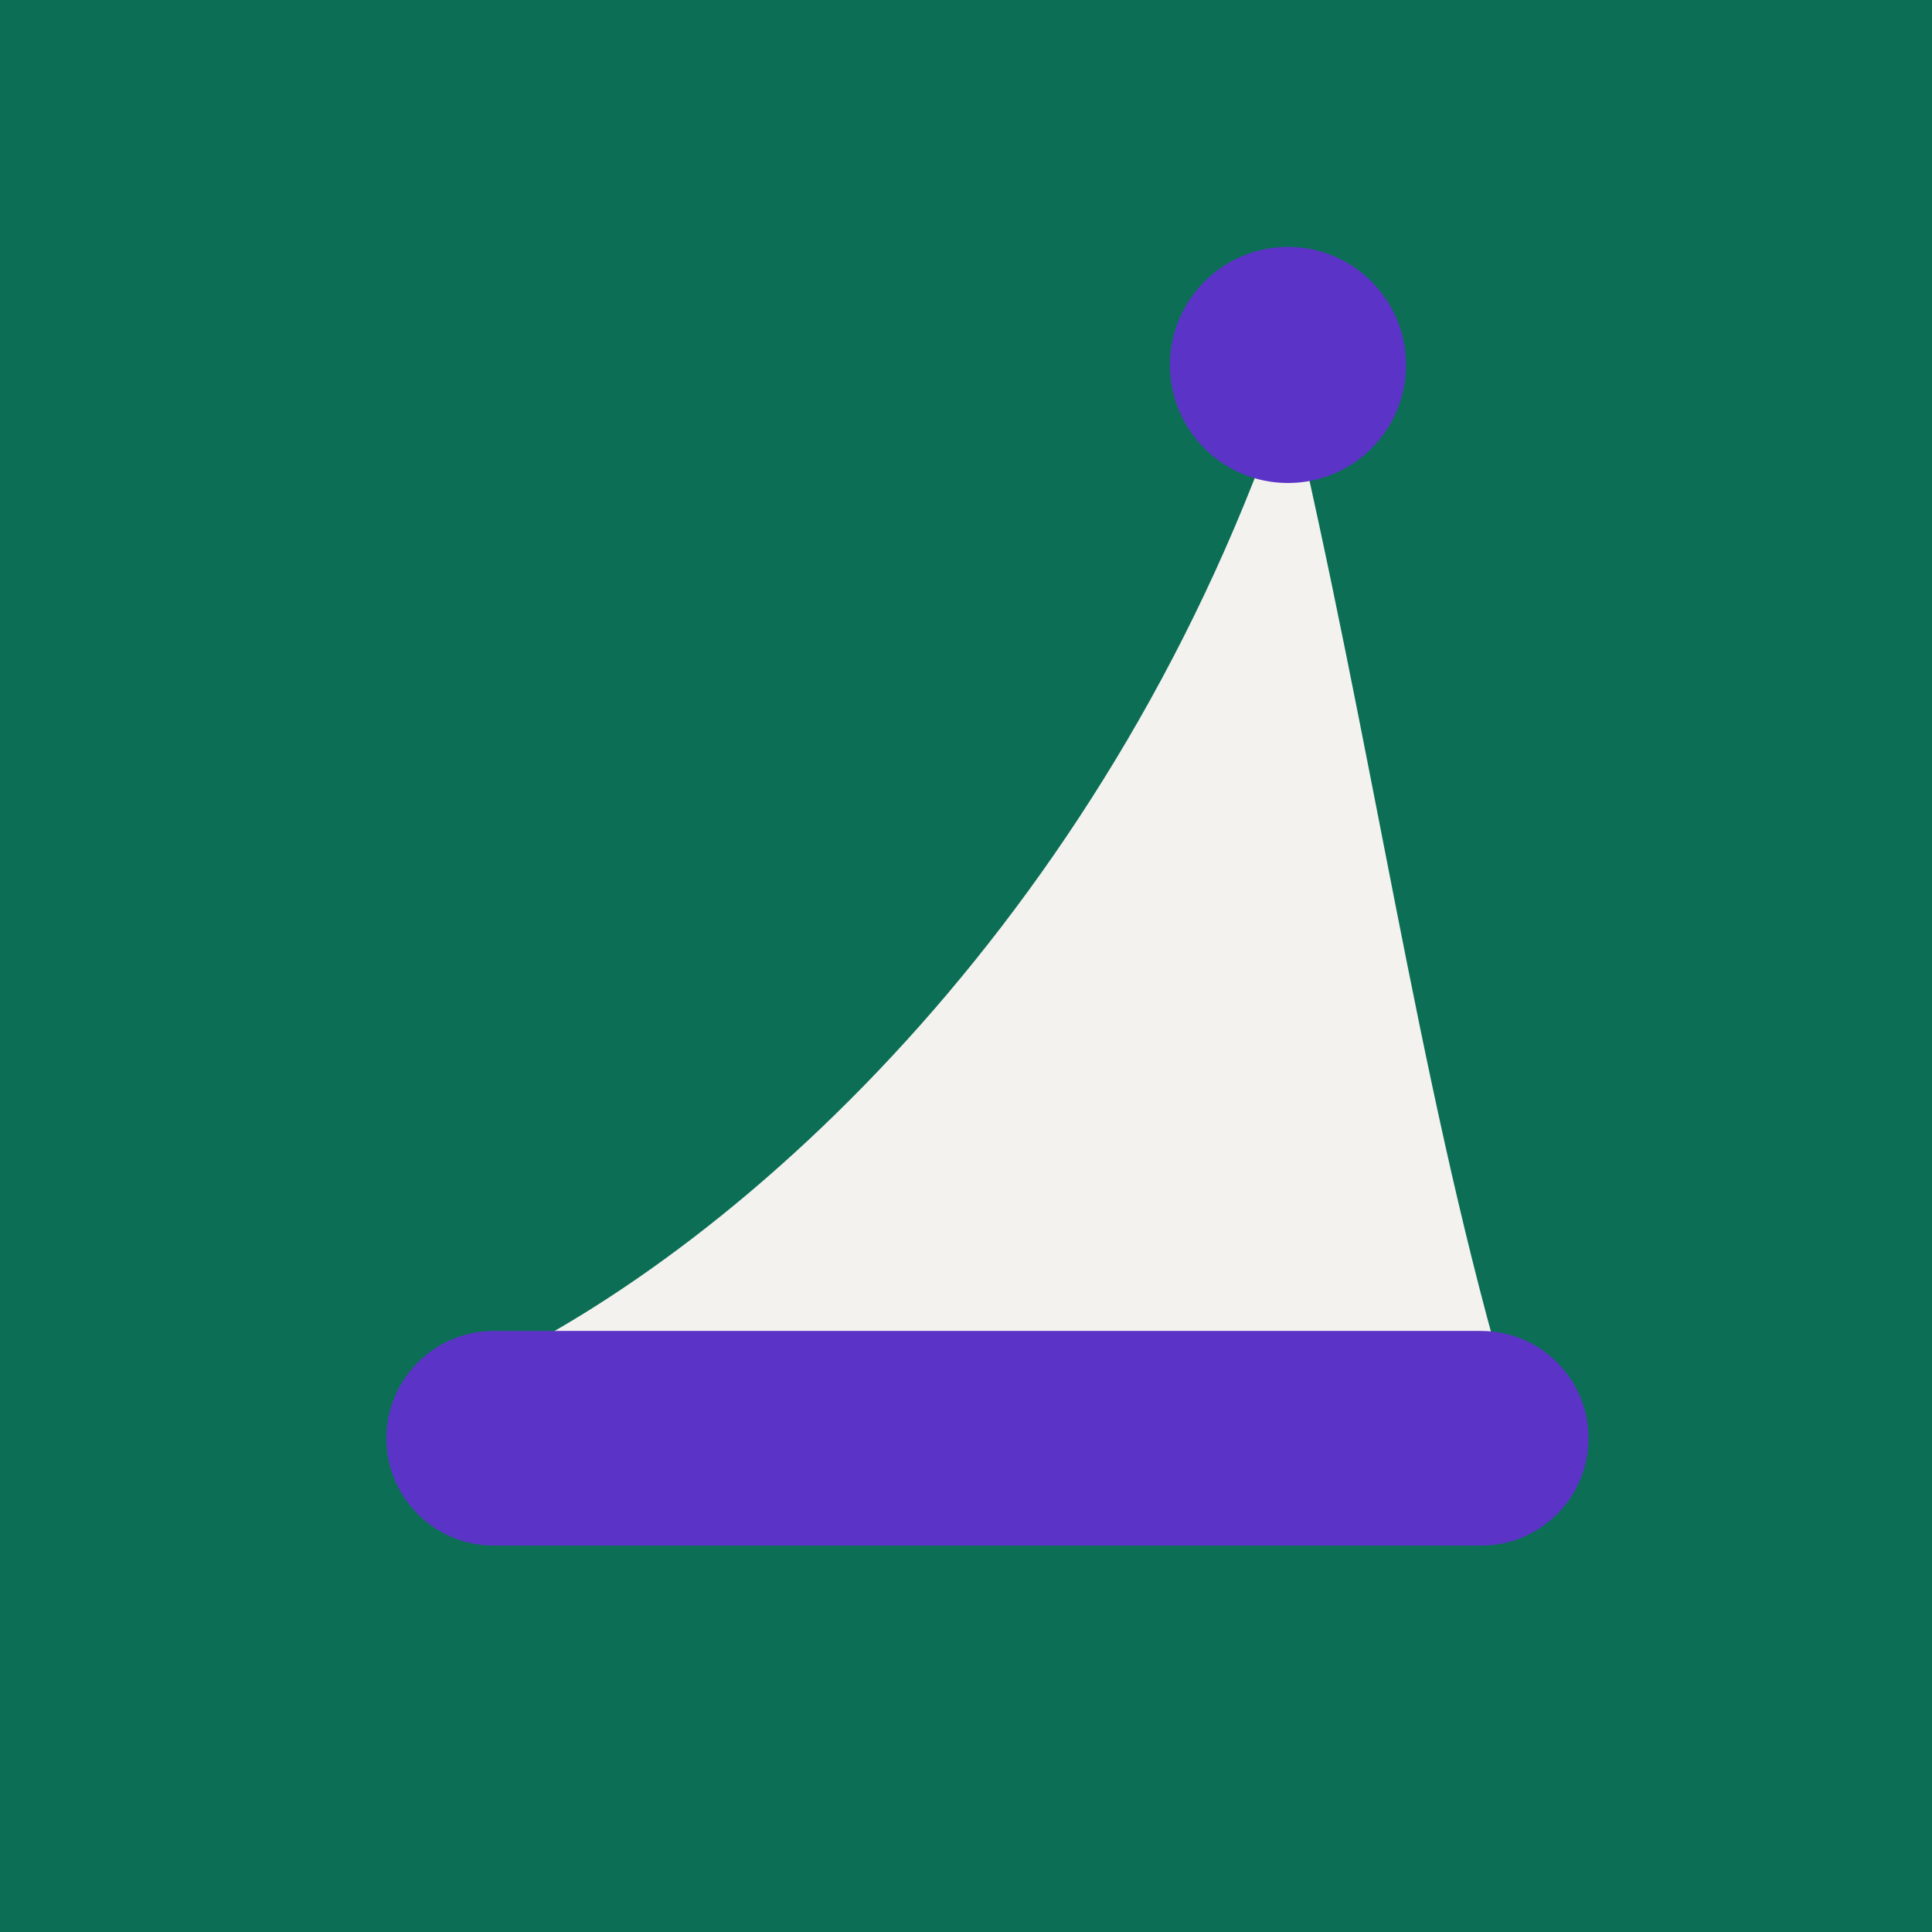
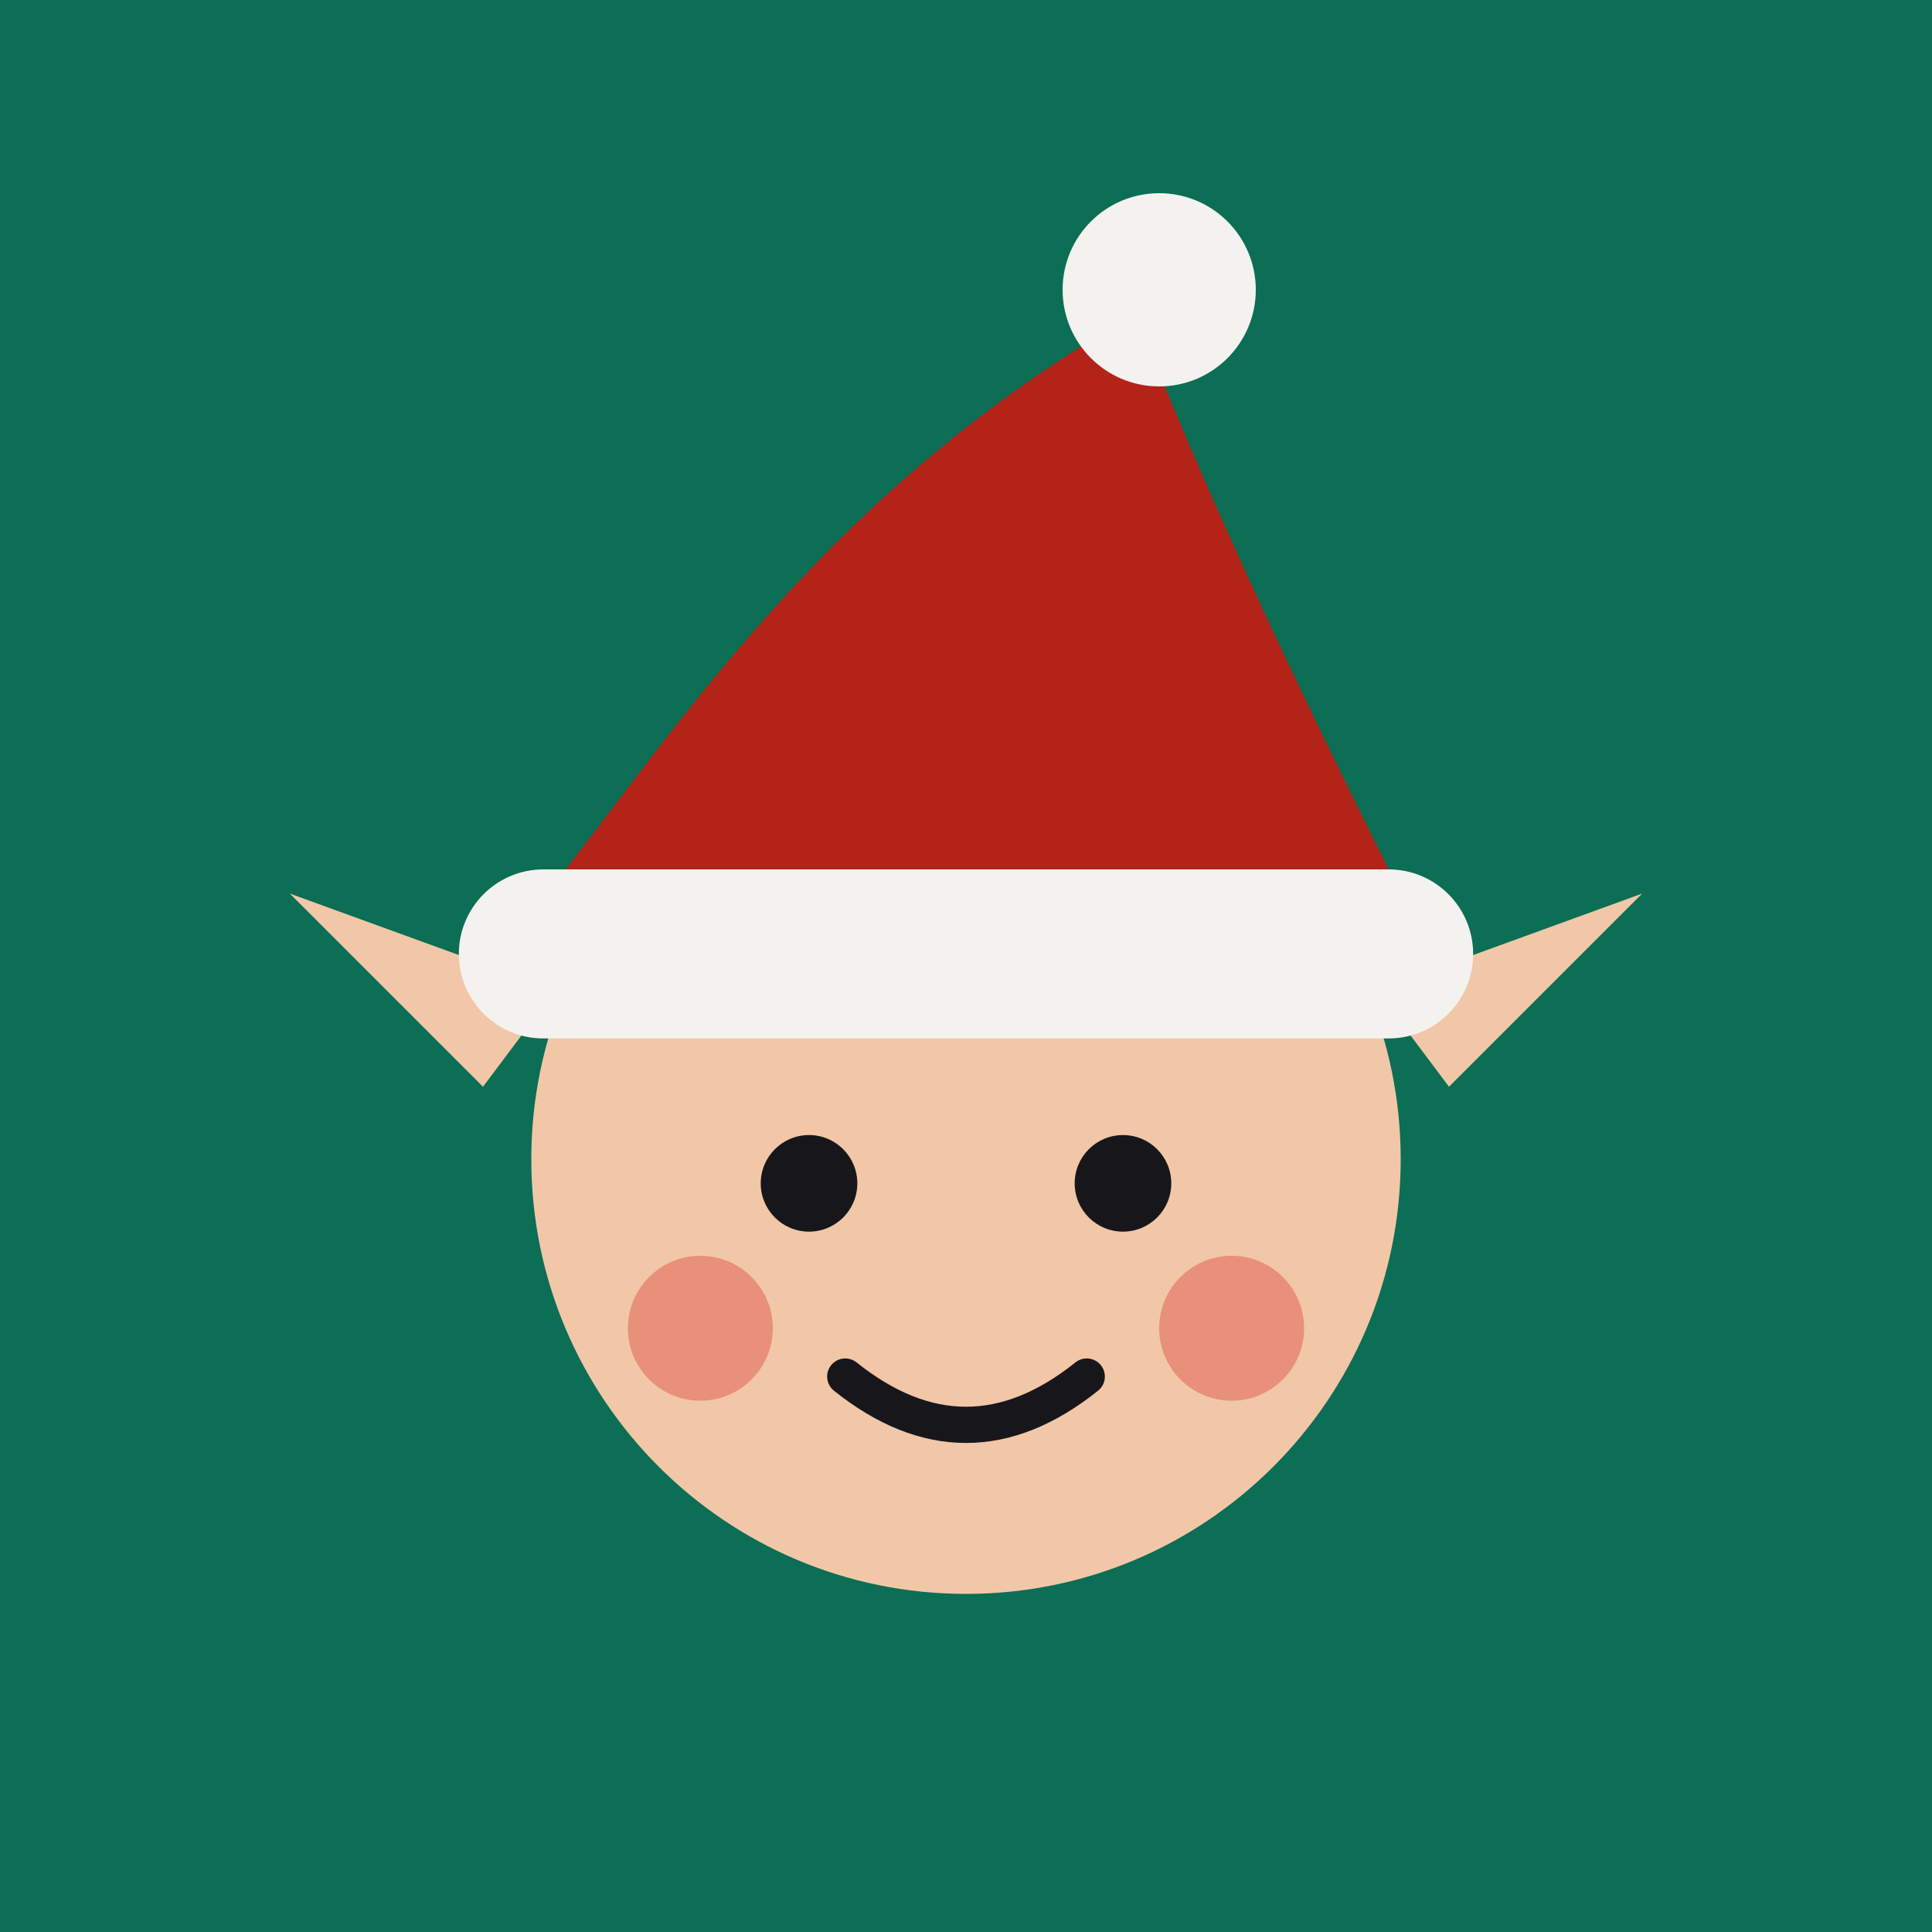
- <svg xmlns="http://www.w3.org/2000/svg" width="180" height="180" viewBox="0 0 180 180">
-   <rect width="180" height="180" fill="#0B6E55" />
-   <path d="M44 128 C70 116 104 84 120 36 C128 70 132 100 140 128 Z" fill="#F4F2EE" />
-   <rect x="36" y="124" width="112" height="20" rx="10" fill="#5B34C7" />
-   <circle cx="120" cy="34" r="11" fill="#5B34C7" />
+ <svg xmlns="http://www.w3.org/2000/svg" width="140" height="140" viewBox="-10 -12 160 160">
+   <rect x="-10" y="-12" width="160" height="160" fill="#0B6E55" />
+   <path d="M30 78 L14 62 L36 70 Z" fill="#F1C7A8" />
+   <path d="M110 78 L126 62 L104 70 Z" fill="#F1C7A8" />
+   <circle cx="70" cy="84" r="36" fill="#F1C7A8" />
+   <path d="M32 66 C44 52 56 30 84 14 C92 34 100 50 108 66 Z" fill="#B42318" />
+   <rect x="28" y="60" width="84" height="14" rx="7" fill="#F4F2EE" />
+   <circle cx="86" cy="12" r="8" fill="#F4F2EE" />
+   <circle cx="57" cy="86" r="4" fill="#17171B" />
+   <circle cx="83" cy="86" r="4" fill="#17171B" />
+   <circle cx="48" cy="98" r="6" fill="#E8907A" />
+   <circle cx="92" cy="98" r="6" fill="#E8907A" />
+   <path d="M60 102 Q70 110 80 102" fill="none" stroke="#17171B" stroke-width="3" stroke-linecap="round" />
</svg>
